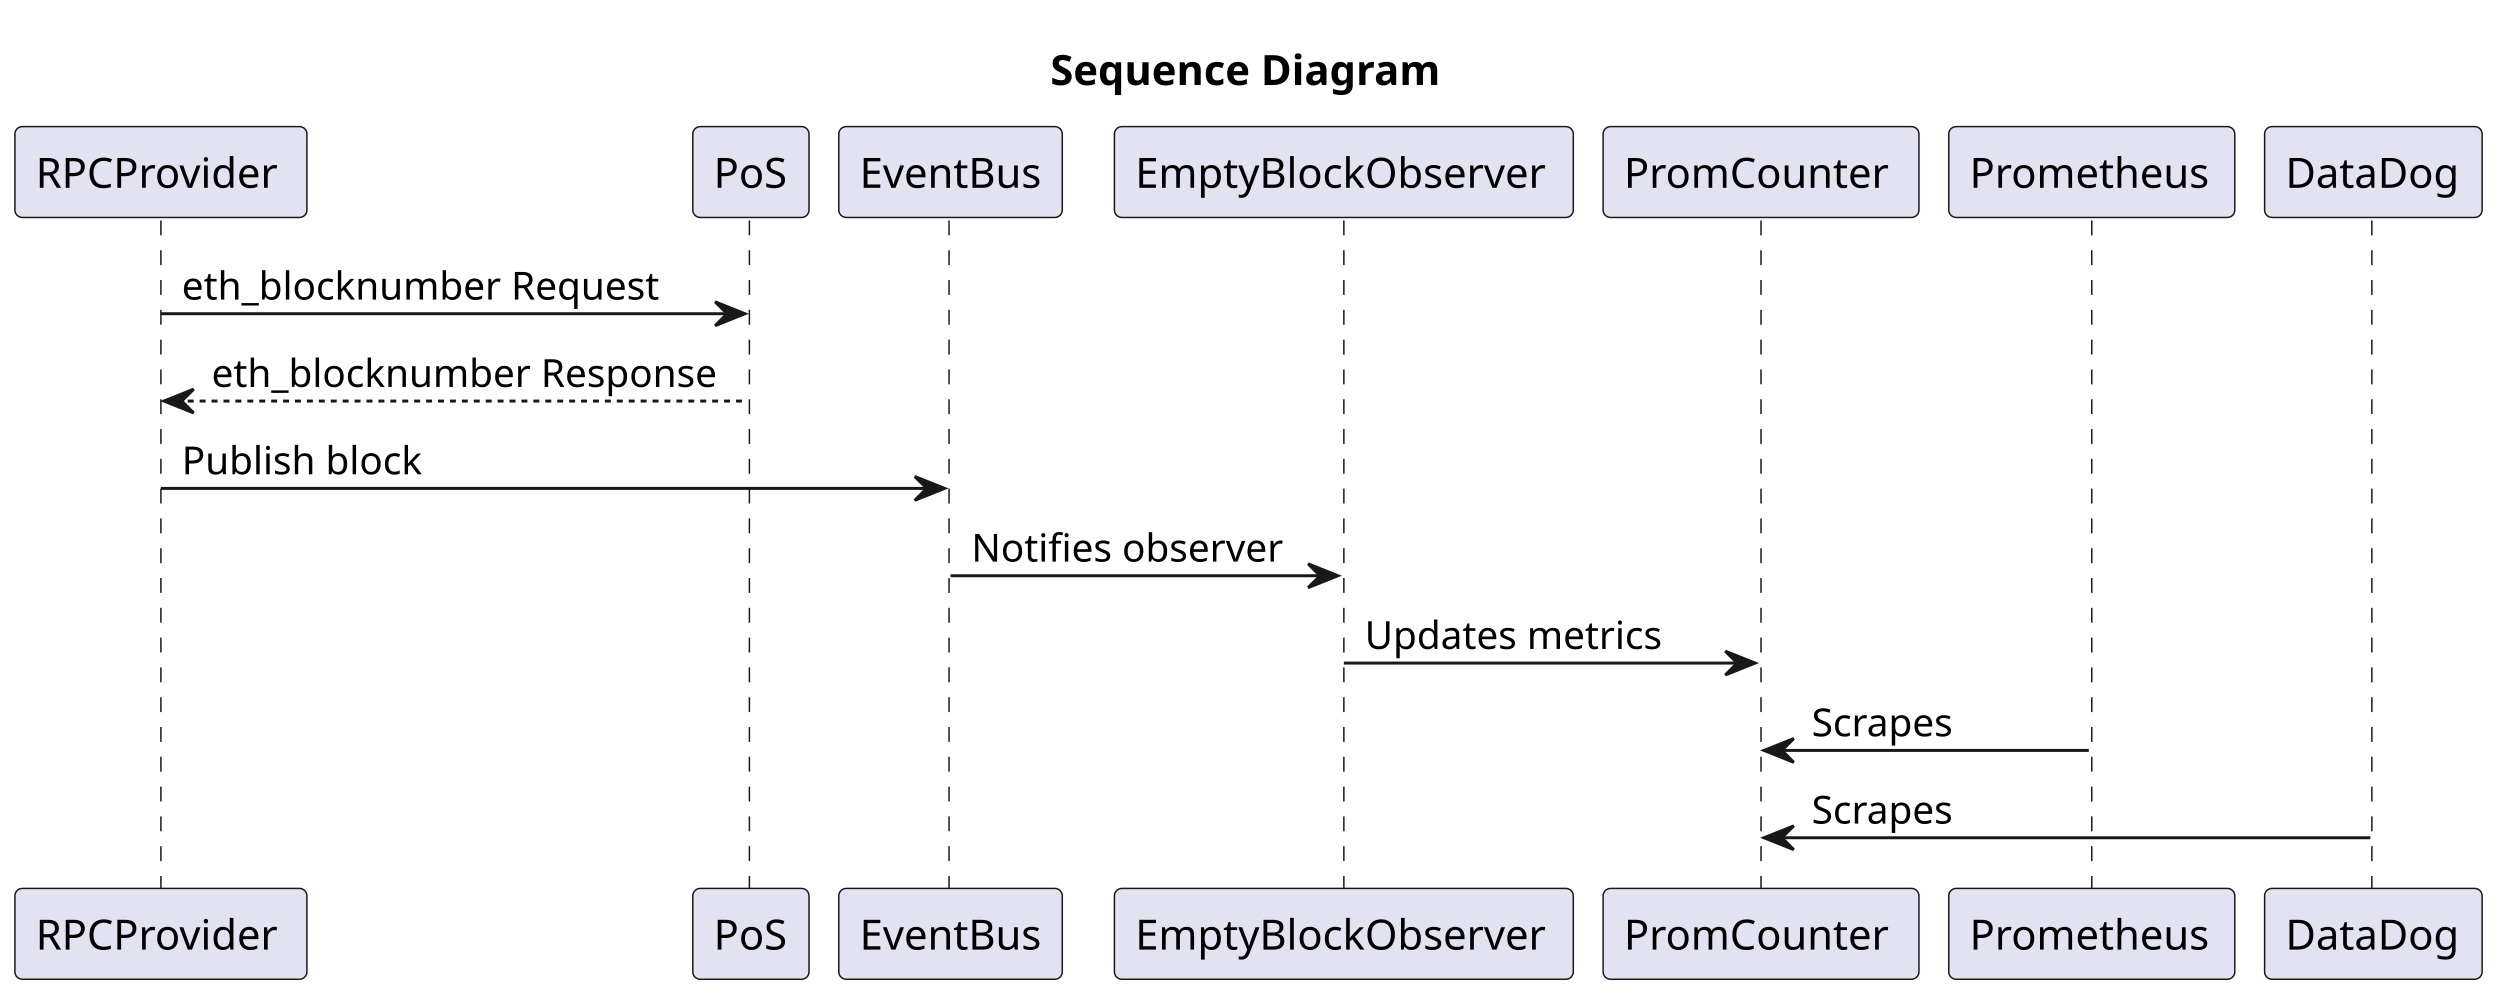
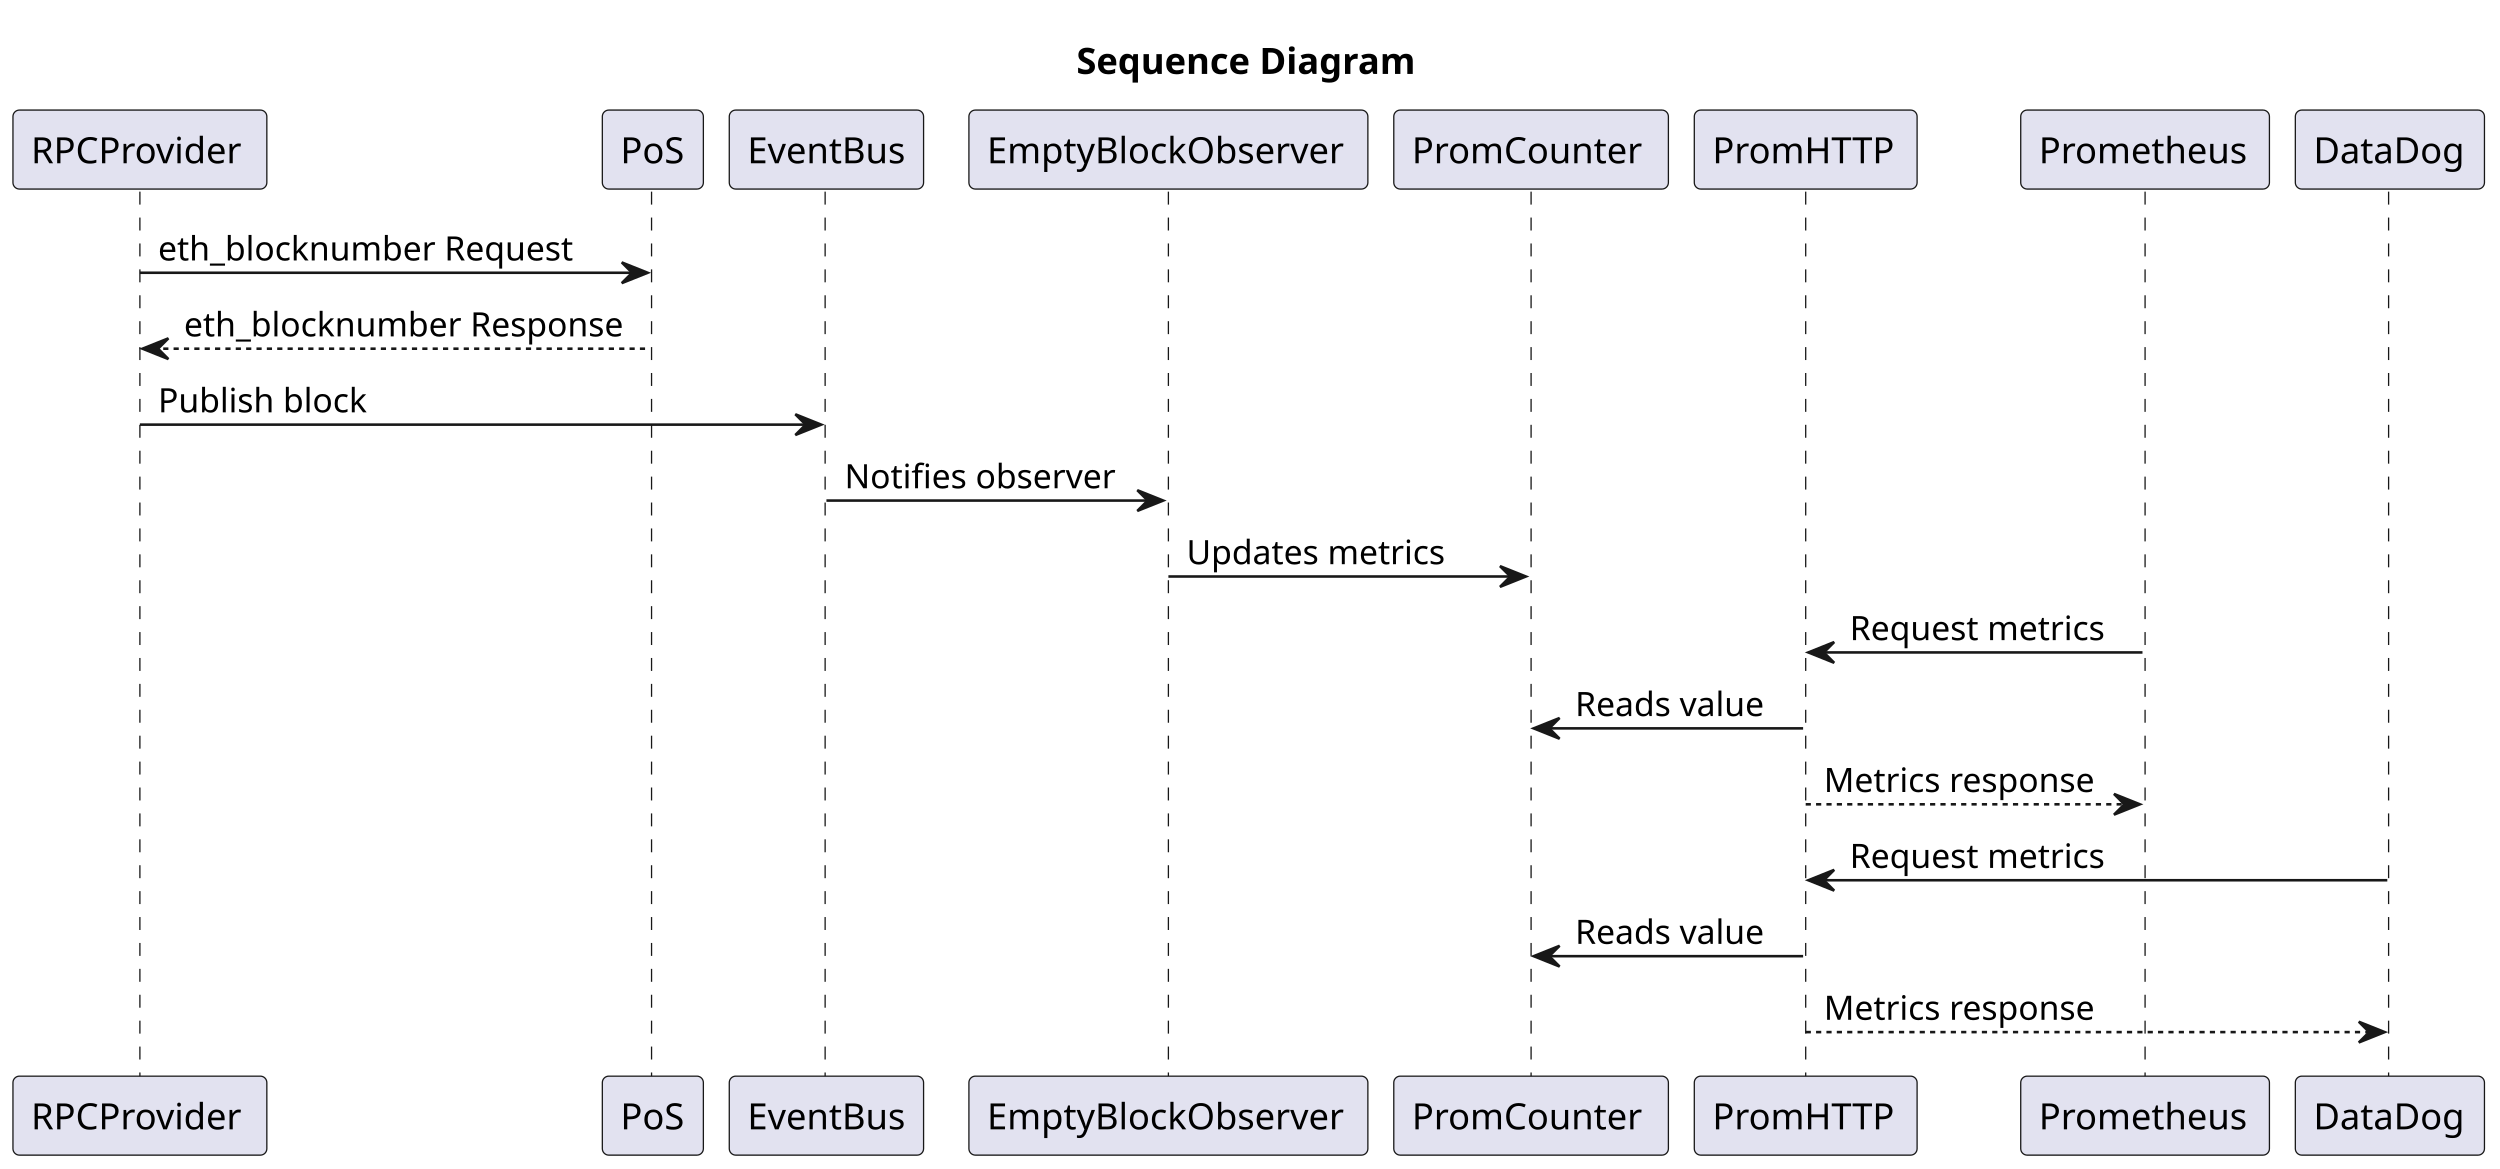
- <svg xmlns="http://www.w3.org/2000/svg" contentStyleType="text/css" height="334px" preserveAspectRatio="none" style="width:839px;height:334px;background:#FFFFFF;" version="1.1" viewBox="0 0 839 334" width="839px" zoomAndPan="magnify">
+ <svg xmlns="http://www.w3.org/2000/svg" contentStyleType="text/css" height="451px" preserveAspectRatio="none" style="width:965px;height:451px;background:#FFFFFF;" version="1.1" viewBox="0 0 965 451" width="965px" zoomAndPan="magnify">
  <defs />
  <g>
-     <text fill="#000000" font-family="sans-serif" font-size="14" font-weight="bold" lengthAdjust="spacing" textLength="132" x="352.5" y="28.535">Sequence Diagram</text>
-     <line style="stroke:#181818;stroke-width:0.5;stroke-dasharray:5.0,5.0;" x1="54" x2="54" y1="73.977" y2="299.15" />
-     <line style="stroke:#181818;stroke-width:0.5;stroke-dasharray:5.0,5.0;" x1="251.5" x2="251.5" y1="73.977" y2="299.15" />
-     <line style="stroke:#181818;stroke-width:0.5;stroke-dasharray:5.0,5.0;" x1="318.5" x2="318.5" y1="73.977" y2="299.15" />
-     <line style="stroke:#181818;stroke-width:0.5;stroke-dasharray:5.0,5.0;" x1="451" x2="451" y1="73.977" y2="299.15" />
-     <line style="stroke:#181818;stroke-width:0.5;stroke-dasharray:5.0,5.0;" x1="591" x2="591" y1="73.977" y2="299.15" />
-     <line style="stroke:#181818;stroke-width:0.5;stroke-dasharray:5.0,5.0;" x1="702" x2="702" y1="73.977" y2="299.15" />
-     <line style="stroke:#181818;stroke-width:0.5;stroke-dasharray:5.0,5.0;" x1="796" x2="796" y1="73.977" y2="299.15" />
+     <text fill="#000000" font-family="sans-serif" font-size="14" font-weight="bold" lengthAdjust="spacing" textLength="132" x="415.5" y="28.535">Sequence Diagram</text>
+     <line style="stroke:#181818;stroke-width:0.5;stroke-dasharray:5.0,5.0;" x1="54" x2="54" y1="73.977" y2="416.393" />
+     <line style="stroke:#181818;stroke-width:0.5;stroke-dasharray:5.0,5.0;" x1="251.5" x2="251.5" y1="73.977" y2="416.393" />
+     <line style="stroke:#181818;stroke-width:0.5;stroke-dasharray:5.0,5.0;" x1="318.5" x2="318.5" y1="73.977" y2="416.393" />
+     <line style="stroke:#181818;stroke-width:0.5;stroke-dasharray:5.0,5.0;" x1="451" x2="451" y1="73.977" y2="416.393" />
+     <line style="stroke:#181818;stroke-width:0.5;stroke-dasharray:5.0,5.0;" x1="591" x2="591" y1="73.977" y2="416.393" />
+     <line style="stroke:#181818;stroke-width:0.5;stroke-dasharray:5.0,5.0;" x1="697" x2="697" y1="73.977" y2="416.393" />
+     <line style="stroke:#181818;stroke-width:0.5;stroke-dasharray:5.0,5.0;" x1="828" x2="828" y1="73.977" y2="416.393" />
+     <line style="stroke:#181818;stroke-width:0.5;stroke-dasharray:5.0,5.0;" x1="922" x2="922" y1="73.977" y2="416.393" />
    <rect fill="#E2E2F0" height="30.488" rx="2.5" ry="2.5" style="stroke:#181818;stroke-width:0.5;" width="98" x="5" y="42.488" />
    <text fill="#000000" font-family="sans-serif" font-size="14" lengthAdjust="spacing" textLength="84" x="12" y="63.023">RPCProvider</text>
-     <rect fill="#E2E2F0" height="30.488" rx="2.5" ry="2.5" style="stroke:#181818;stroke-width:0.5;" width="98" x="5" y="298.15" />
-     <text fill="#000000" font-family="sans-serif" font-size="14" lengthAdjust="spacing" textLength="84" x="12" y="318.685">RPCProvider</text>
+     <rect fill="#E2E2F0" height="30.488" rx="2.5" ry="2.5" style="stroke:#181818;stroke-width:0.5;" width="98" x="5" y="415.393" />
+     <text fill="#000000" font-family="sans-serif" font-size="14" lengthAdjust="spacing" textLength="84" x="12" y="435.928">RPCProvider</text>
    <rect fill="#E2E2F0" height="30.488" rx="2.5" ry="2.5" style="stroke:#181818;stroke-width:0.5;" width="39" x="232.5" y="42.488" />
    <text fill="#000000" font-family="sans-serif" font-size="14" lengthAdjust="spacing" textLength="25" x="239.5" y="63.023">PoS</text>
-     <rect fill="#E2E2F0" height="30.488" rx="2.5" ry="2.5" style="stroke:#181818;stroke-width:0.5;" width="39" x="232.5" y="298.15" />
-     <text fill="#000000" font-family="sans-serif" font-size="14" lengthAdjust="spacing" textLength="25" x="239.5" y="318.685">PoS</text>
+     <rect fill="#E2E2F0" height="30.488" rx="2.5" ry="2.5" style="stroke:#181818;stroke-width:0.5;" width="39" x="232.5" y="415.393" />
+     <text fill="#000000" font-family="sans-serif" font-size="14" lengthAdjust="spacing" textLength="25" x="239.5" y="435.928">PoS</text>
    <rect fill="#E2E2F0" height="30.488" rx="2.5" ry="2.5" style="stroke:#181818;stroke-width:0.5;" width="75" x="281.5" y="42.488" />
    <text fill="#000000" font-family="sans-serif" font-size="14" lengthAdjust="spacing" textLength="61" x="288.5" y="63.023">EventBus</text>
-     <rect fill="#E2E2F0" height="30.488" rx="2.5" ry="2.5" style="stroke:#181818;stroke-width:0.5;" width="75" x="281.5" y="298.15" />
-     <text fill="#000000" font-family="sans-serif" font-size="14" lengthAdjust="spacing" textLength="61" x="288.5" y="318.685">EventBus</text>
+     <rect fill="#E2E2F0" height="30.488" rx="2.5" ry="2.5" style="stroke:#181818;stroke-width:0.5;" width="75" x="281.5" y="415.393" />
+     <text fill="#000000" font-family="sans-serif" font-size="14" lengthAdjust="spacing" textLength="61" x="288.5" y="435.928">EventBus</text>
    <rect fill="#E2E2F0" height="30.488" rx="2.5" ry="2.5" style="stroke:#181818;stroke-width:0.5;" width="154" x="374" y="42.488" />
    <text fill="#000000" font-family="sans-serif" font-size="14" lengthAdjust="spacing" textLength="140" x="381" y="63.023">EmptyBlockObserver</text>
-     <rect fill="#E2E2F0" height="30.488" rx="2.5" ry="2.5" style="stroke:#181818;stroke-width:0.5;" width="154" x="374" y="298.15" />
-     <text fill="#000000" font-family="sans-serif" font-size="14" lengthAdjust="spacing" textLength="140" x="381" y="318.685">EmptyBlockObserver</text>
+     <rect fill="#E2E2F0" height="30.488" rx="2.5" ry="2.5" style="stroke:#181818;stroke-width:0.5;" width="154" x="374" y="415.393" />
+     <text fill="#000000" font-family="sans-serif" font-size="14" lengthAdjust="spacing" textLength="140" x="381" y="435.928">EmptyBlockObserver</text>
    <rect fill="#E2E2F0" height="30.488" rx="2.5" ry="2.5" style="stroke:#181818;stroke-width:0.5;" width="106" x="538" y="42.488" />
    <text fill="#000000" font-family="sans-serif" font-size="14" lengthAdjust="spacing" textLength="92" x="545" y="63.023">PromCounter</text>
-     <rect fill="#E2E2F0" height="30.488" rx="2.5" ry="2.5" style="stroke:#181818;stroke-width:0.5;" width="106" x="538" y="298.15" />
-     <text fill="#000000" font-family="sans-serif" font-size="14" lengthAdjust="spacing" textLength="92" x="545" y="318.685">PromCounter</text>
-     <rect fill="#E2E2F0" height="30.488" rx="2.5" ry="2.5" style="stroke:#181818;stroke-width:0.5;" width="96" x="654" y="42.488" />
-     <text fill="#000000" font-family="sans-serif" font-size="14" lengthAdjust="spacing" textLength="82" x="661" y="63.023">Prometheus</text>
-     <rect fill="#E2E2F0" height="30.488" rx="2.5" ry="2.5" style="stroke:#181818;stroke-width:0.5;" width="96" x="654" y="298.15" />
-     <text fill="#000000" font-family="sans-serif" font-size="14" lengthAdjust="spacing" textLength="82" x="661" y="318.685">Prometheus</text>
-     <rect fill="#E2E2F0" height="30.488" rx="2.5" ry="2.5" style="stroke:#181818;stroke-width:0.5;" width="73" x="760" y="42.488" />
-     <text fill="#000000" font-family="sans-serif" font-size="14" lengthAdjust="spacing" textLength="59" x="767" y="63.023">DataDog</text>
-     <rect fill="#E2E2F0" height="30.488" rx="2.5" ry="2.5" style="stroke:#181818;stroke-width:0.5;" width="73" x="760" y="298.15" />
-     <text fill="#000000" font-family="sans-serif" font-size="14" lengthAdjust="spacing" textLength="59" x="767" y="318.685">DataDog</text>
+     <rect fill="#E2E2F0" height="30.488" rx="2.5" ry="2.5" style="stroke:#181818;stroke-width:0.5;" width="106" x="538" y="415.393" />
+     <text fill="#000000" font-family="sans-serif" font-size="14" lengthAdjust="spacing" textLength="92" x="545" y="435.928">PromCounter</text>
+     <rect fill="#E2E2F0" height="30.488" rx="2.5" ry="2.5" style="stroke:#181818;stroke-width:0.5;" width="86" x="654" y="42.488" />
+     <text fill="#000000" font-family="sans-serif" font-size="14" lengthAdjust="spacing" textLength="72" x="661" y="63.023">PromHTTP</text>
+     <rect fill="#E2E2F0" height="30.488" rx="2.5" ry="2.5" style="stroke:#181818;stroke-width:0.5;" width="86" x="654" y="415.393" />
+     <text fill="#000000" font-family="sans-serif" font-size="14" lengthAdjust="spacing" textLength="72" x="661" y="435.928">PromHTTP</text>
+     <rect fill="#E2E2F0" height="30.488" rx="2.5" ry="2.5" style="stroke:#181818;stroke-width:0.5;" width="96" x="780" y="42.488" />
+     <text fill="#000000" font-family="sans-serif" font-size="14" lengthAdjust="spacing" textLength="82" x="787" y="63.023">Prometheus</text>
+     <rect fill="#E2E2F0" height="30.488" rx="2.5" ry="2.5" style="stroke:#181818;stroke-width:0.5;" width="96" x="780" y="415.393" />
+     <text fill="#000000" font-family="sans-serif" font-size="14" lengthAdjust="spacing" textLength="82" x="787" y="435.928">Prometheus</text>
+     <rect fill="#E2E2F0" height="30.488" rx="2.5" ry="2.5" style="stroke:#181818;stroke-width:0.5;" width="73" x="886" y="42.488" />
+     <text fill="#000000" font-family="sans-serif" font-size="14" lengthAdjust="spacing" textLength="59" x="893" y="63.023">DataDog</text>
+     <rect fill="#E2E2F0" height="30.488" rx="2.5" ry="2.5" style="stroke:#181818;stroke-width:0.5;" width="73" x="886" y="415.393" />
+     <text fill="#000000" font-family="sans-serif" font-size="14" lengthAdjust="spacing" textLength="59" x="893" y="435.928">DataDog</text>
    <polygon fill="#181818" points="240,101.287,250,105.287,240,109.287,244,105.287" style="stroke:#181818;stroke-width:1.0;" />
    <line style="stroke:#181818;stroke-width:1.0;" x1="54" x2="246" y1="105.287" y2="105.287" />
    <text fill="#000000" font-family="sans-serif" font-size="13" lengthAdjust="spacing" textLength="164" x="61" y="100.545">eth_blocknumber Request</text>
    <polygon fill="#181818" points="65,130.598,55,134.598,65,138.598,61,134.598" style="stroke:#181818;stroke-width:1.0;" />
    <line style="stroke:#181818;stroke-width:1.0;stroke-dasharray:2.0,2.0;" x1="59" x2="251" y1="134.598" y2="134.598" />
    <text fill="#000000" font-family="sans-serif" font-size="13" lengthAdjust="spacing" textLength="174" x="71" y="129.856">eth_blocknumber Response</text>
    <polygon fill="#181818" points="307,159.908,317,163.908,307,167.908,311,163.908" style="stroke:#181818;stroke-width:1.0;" />
    <line style="stroke:#181818;stroke-width:1.0;" x1="54" x2="313" y1="163.908" y2="163.908" />
    <text fill="#000000" font-family="sans-serif" font-size="13" lengthAdjust="spacing" textLength="85" x="61" y="159.166">Publish block</text>
    <polygon fill="#181818" points="439,189.219,449,193.219,439,197.219,443,193.219" style="stroke:#181818;stroke-width:1.0;" />
    <line style="stroke:#181818;stroke-width:1.0;" x1="319" x2="445" y1="193.219" y2="193.219" />
    <text fill="#000000" font-family="sans-serif" font-size="13" lengthAdjust="spacing" textLength="108" x="326" y="188.477">Notifies observer</text>
    <polygon fill="#181818" points="579,218.529,589,222.529,579,226.529,583,222.529" style="stroke:#181818;stroke-width:1.0;" />
    <line style="stroke:#181818;stroke-width:1.0;" x1="451" x2="585" y1="222.529" y2="222.529" />
    <text fill="#000000" font-family="sans-serif" font-size="13" lengthAdjust="spacing" textLength="102" x="458" y="217.787">Updates metrics</text>
-     <polygon fill="#181818" points="602,247.84,592,251.84,602,255.84,598,251.84" style="stroke:#181818;stroke-width:1.0;" />
-     <line style="stroke:#181818;stroke-width:1.0;" x1="596" x2="701" y1="251.84" y2="251.84" />
-     <text fill="#000000" font-family="sans-serif" font-size="13" lengthAdjust="spacing" textLength="48" x="608" y="247.098">Scrapes</text>
+     <polygon fill="#181818" points="708,247.84,698,251.84,708,255.84,704,251.84" style="stroke:#181818;stroke-width:1.0;" />
+     <line style="stroke:#181818;stroke-width:1.0;" x1="702" x2="827" y1="251.84" y2="251.84" />
+     <text fill="#000000" font-family="sans-serif" font-size="13" lengthAdjust="spacing" textLength="101" x="714" y="247.098">Request metrics</text>
    <polygon fill="#181818" points="602,277.15,592,281.15,602,285.15,598,281.15" style="stroke:#181818;stroke-width:1.0;" />
-     <line style="stroke:#181818;stroke-width:1.0;" x1="596" x2="795.5" y1="281.15" y2="281.15" />
-     <text fill="#000000" font-family="sans-serif" font-size="13" lengthAdjust="spacing" textLength="48" x="608" y="276.408">Scrapes</text>
+     <line style="stroke:#181818;stroke-width:1.0;" x1="596" x2="696" y1="281.15" y2="281.15" />
+     <text fill="#000000" font-family="sans-serif" font-size="13" lengthAdjust="spacing" textLength="74" x="608" y="276.408">Reads value</text>
+     <polygon fill="#181818" points="816,306.461,826,310.461,816,314.461,820,310.461" style="stroke:#181818;stroke-width:1.0;" />
+     <line style="stroke:#181818;stroke-width:1.0;stroke-dasharray:2.0,2.0;" x1="697" x2="822" y1="310.461" y2="310.461" />
+     <text fill="#000000" font-family="sans-serif" font-size="13" lengthAdjust="spacing" textLength="107" x="704" y="305.719">Metrics response</text>
+     <polygon fill="#181818" points="708,335.772,698,339.772,708,343.772,704,339.772" style="stroke:#181818;stroke-width:1.0;" />
+     <line style="stroke:#181818;stroke-width:1.0;" x1="702" x2="921.5" y1="339.772" y2="339.772" />
+     <text fill="#000000" font-family="sans-serif" font-size="13" lengthAdjust="spacing" textLength="101" x="714" y="335.029">Request metrics</text>
+     <polygon fill="#181818" points="602,365.082,592,369.082,602,373.082,598,369.082" style="stroke:#181818;stroke-width:1.0;" />
+     <line style="stroke:#181818;stroke-width:1.0;" x1="596" x2="696" y1="369.082" y2="369.082" />
+     <text fill="#000000" font-family="sans-serif" font-size="13" lengthAdjust="spacing" textLength="74" x="608" y="364.34">Reads value</text>
+     <polygon fill="#181818" points="910.5,394.393,920.5,398.393,910.5,402.393,914.5,398.393" style="stroke:#181818;stroke-width:1.0;" />
+     <line style="stroke:#181818;stroke-width:1.0;stroke-dasharray:2.0,2.0;" x1="697" x2="916.5" y1="398.393" y2="398.393" />
+     <text fill="#000000" font-family="sans-serif" font-size="13" lengthAdjust="spacing" textLength="107" x="704" y="393.65">Metrics response</text>
  </g>
</svg>
